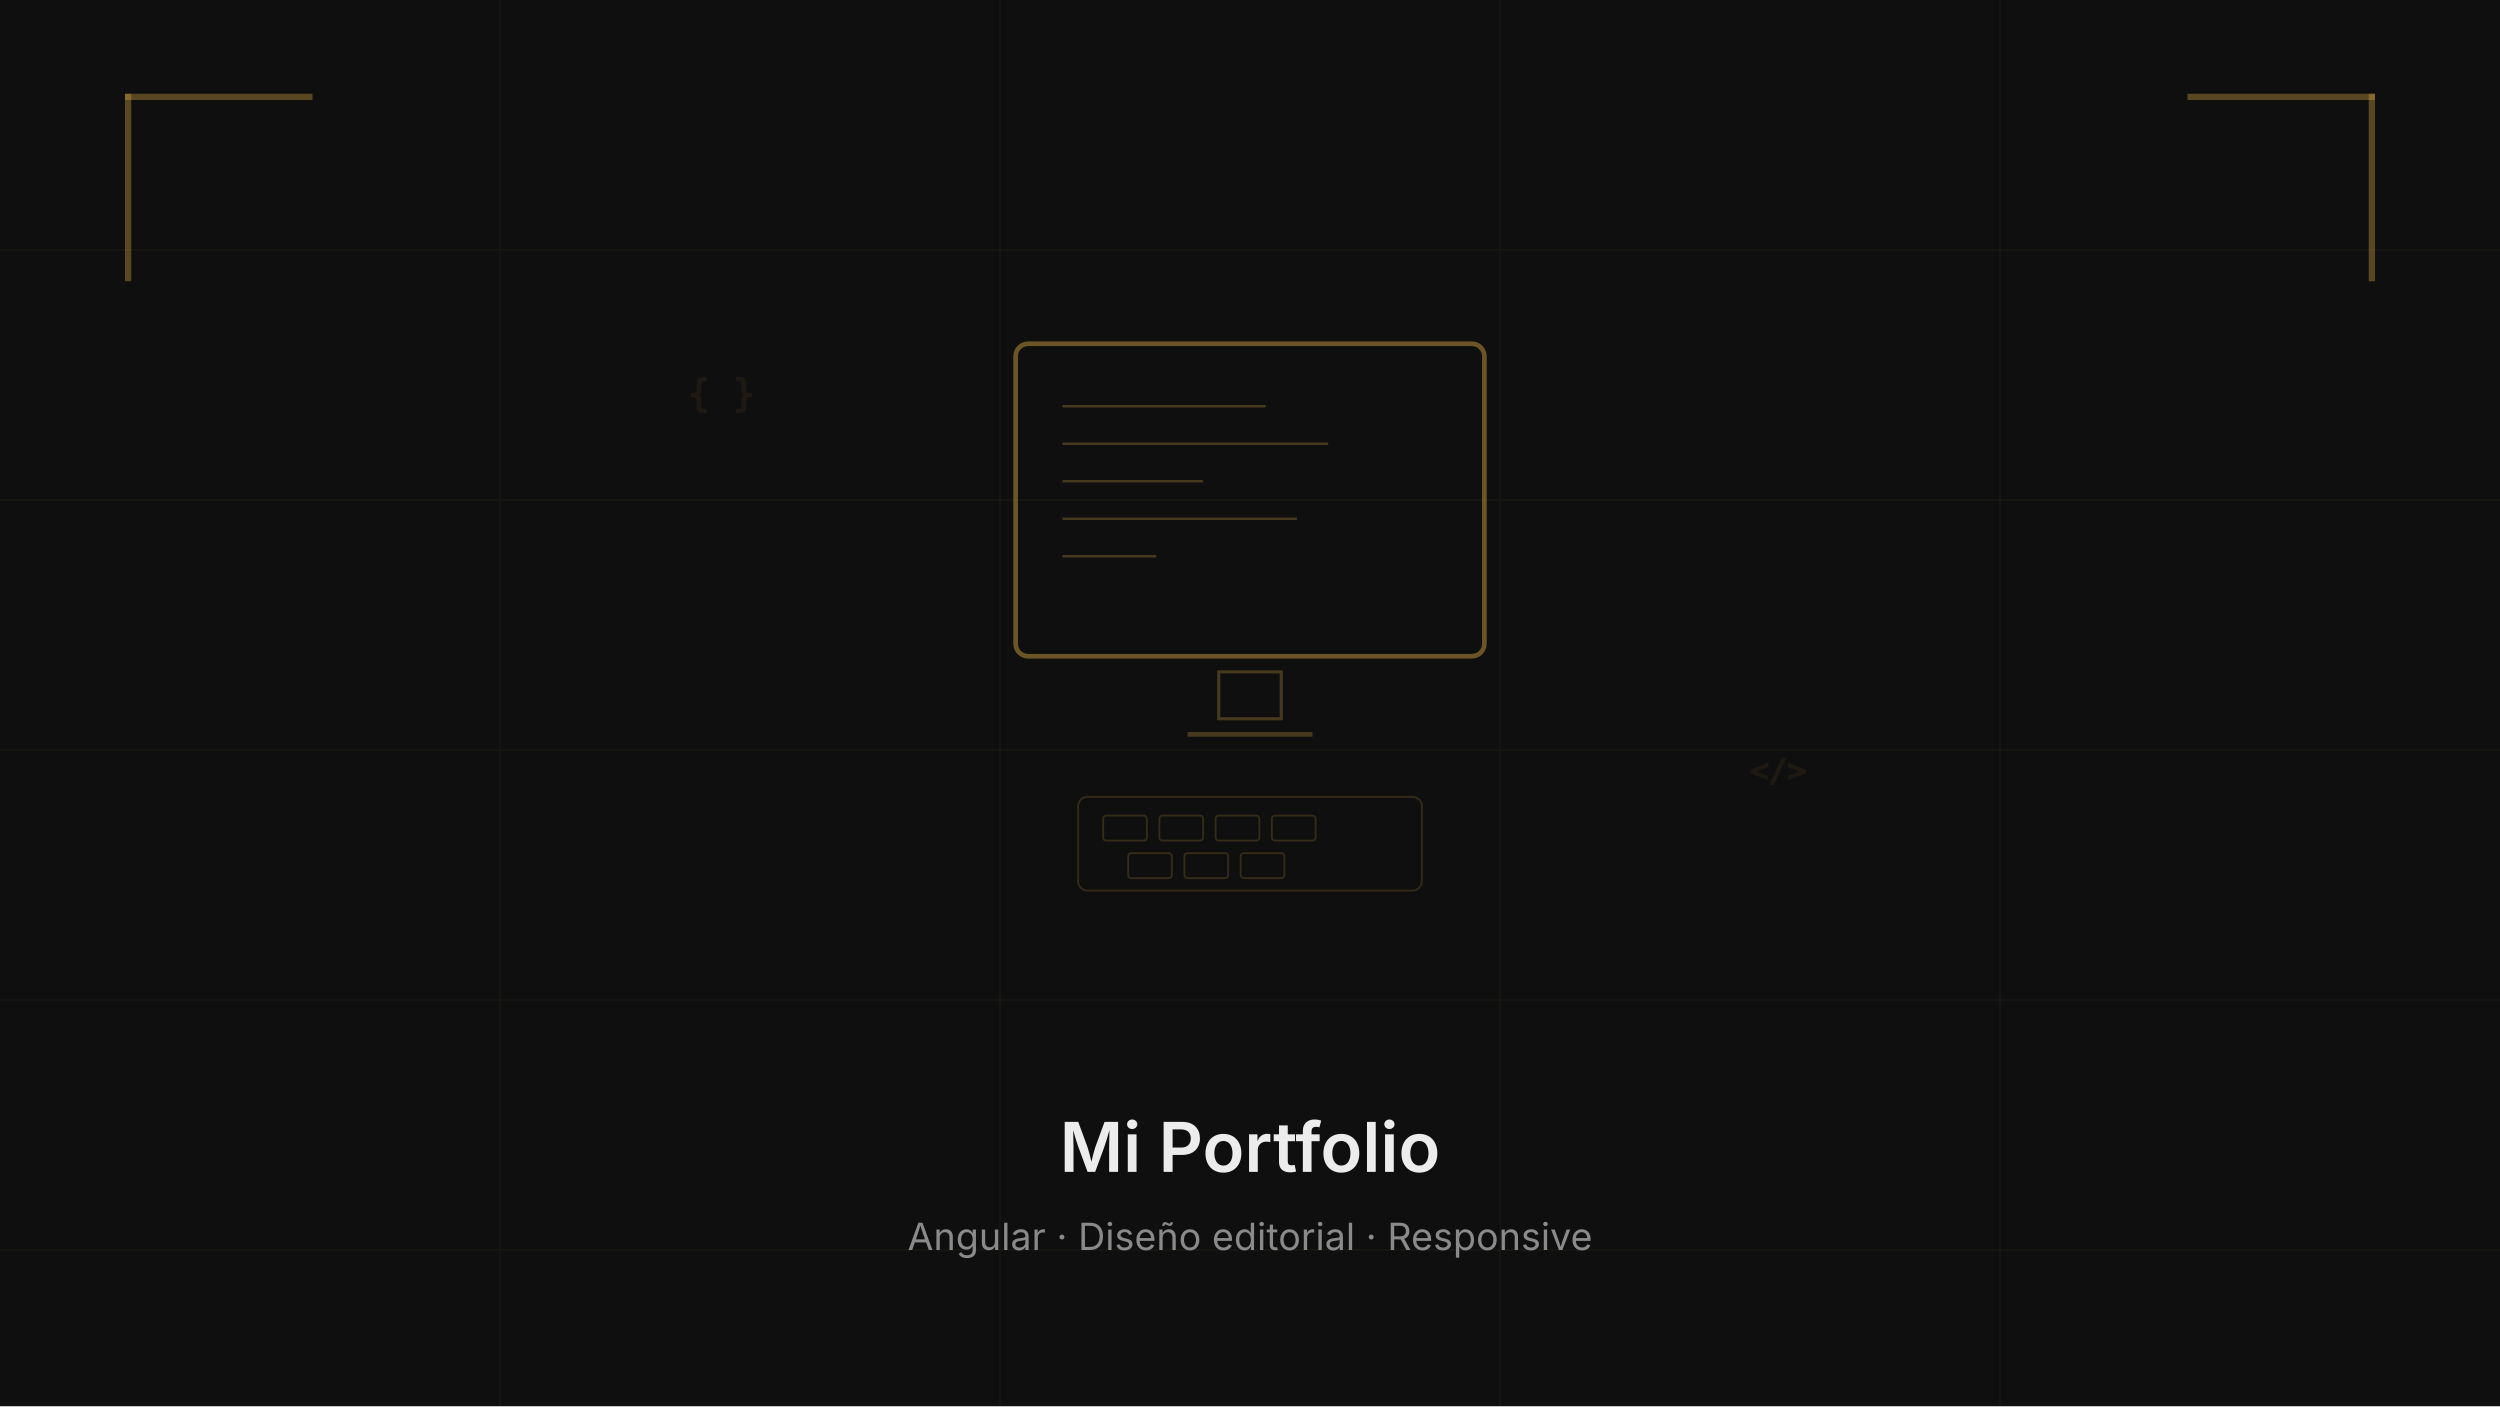
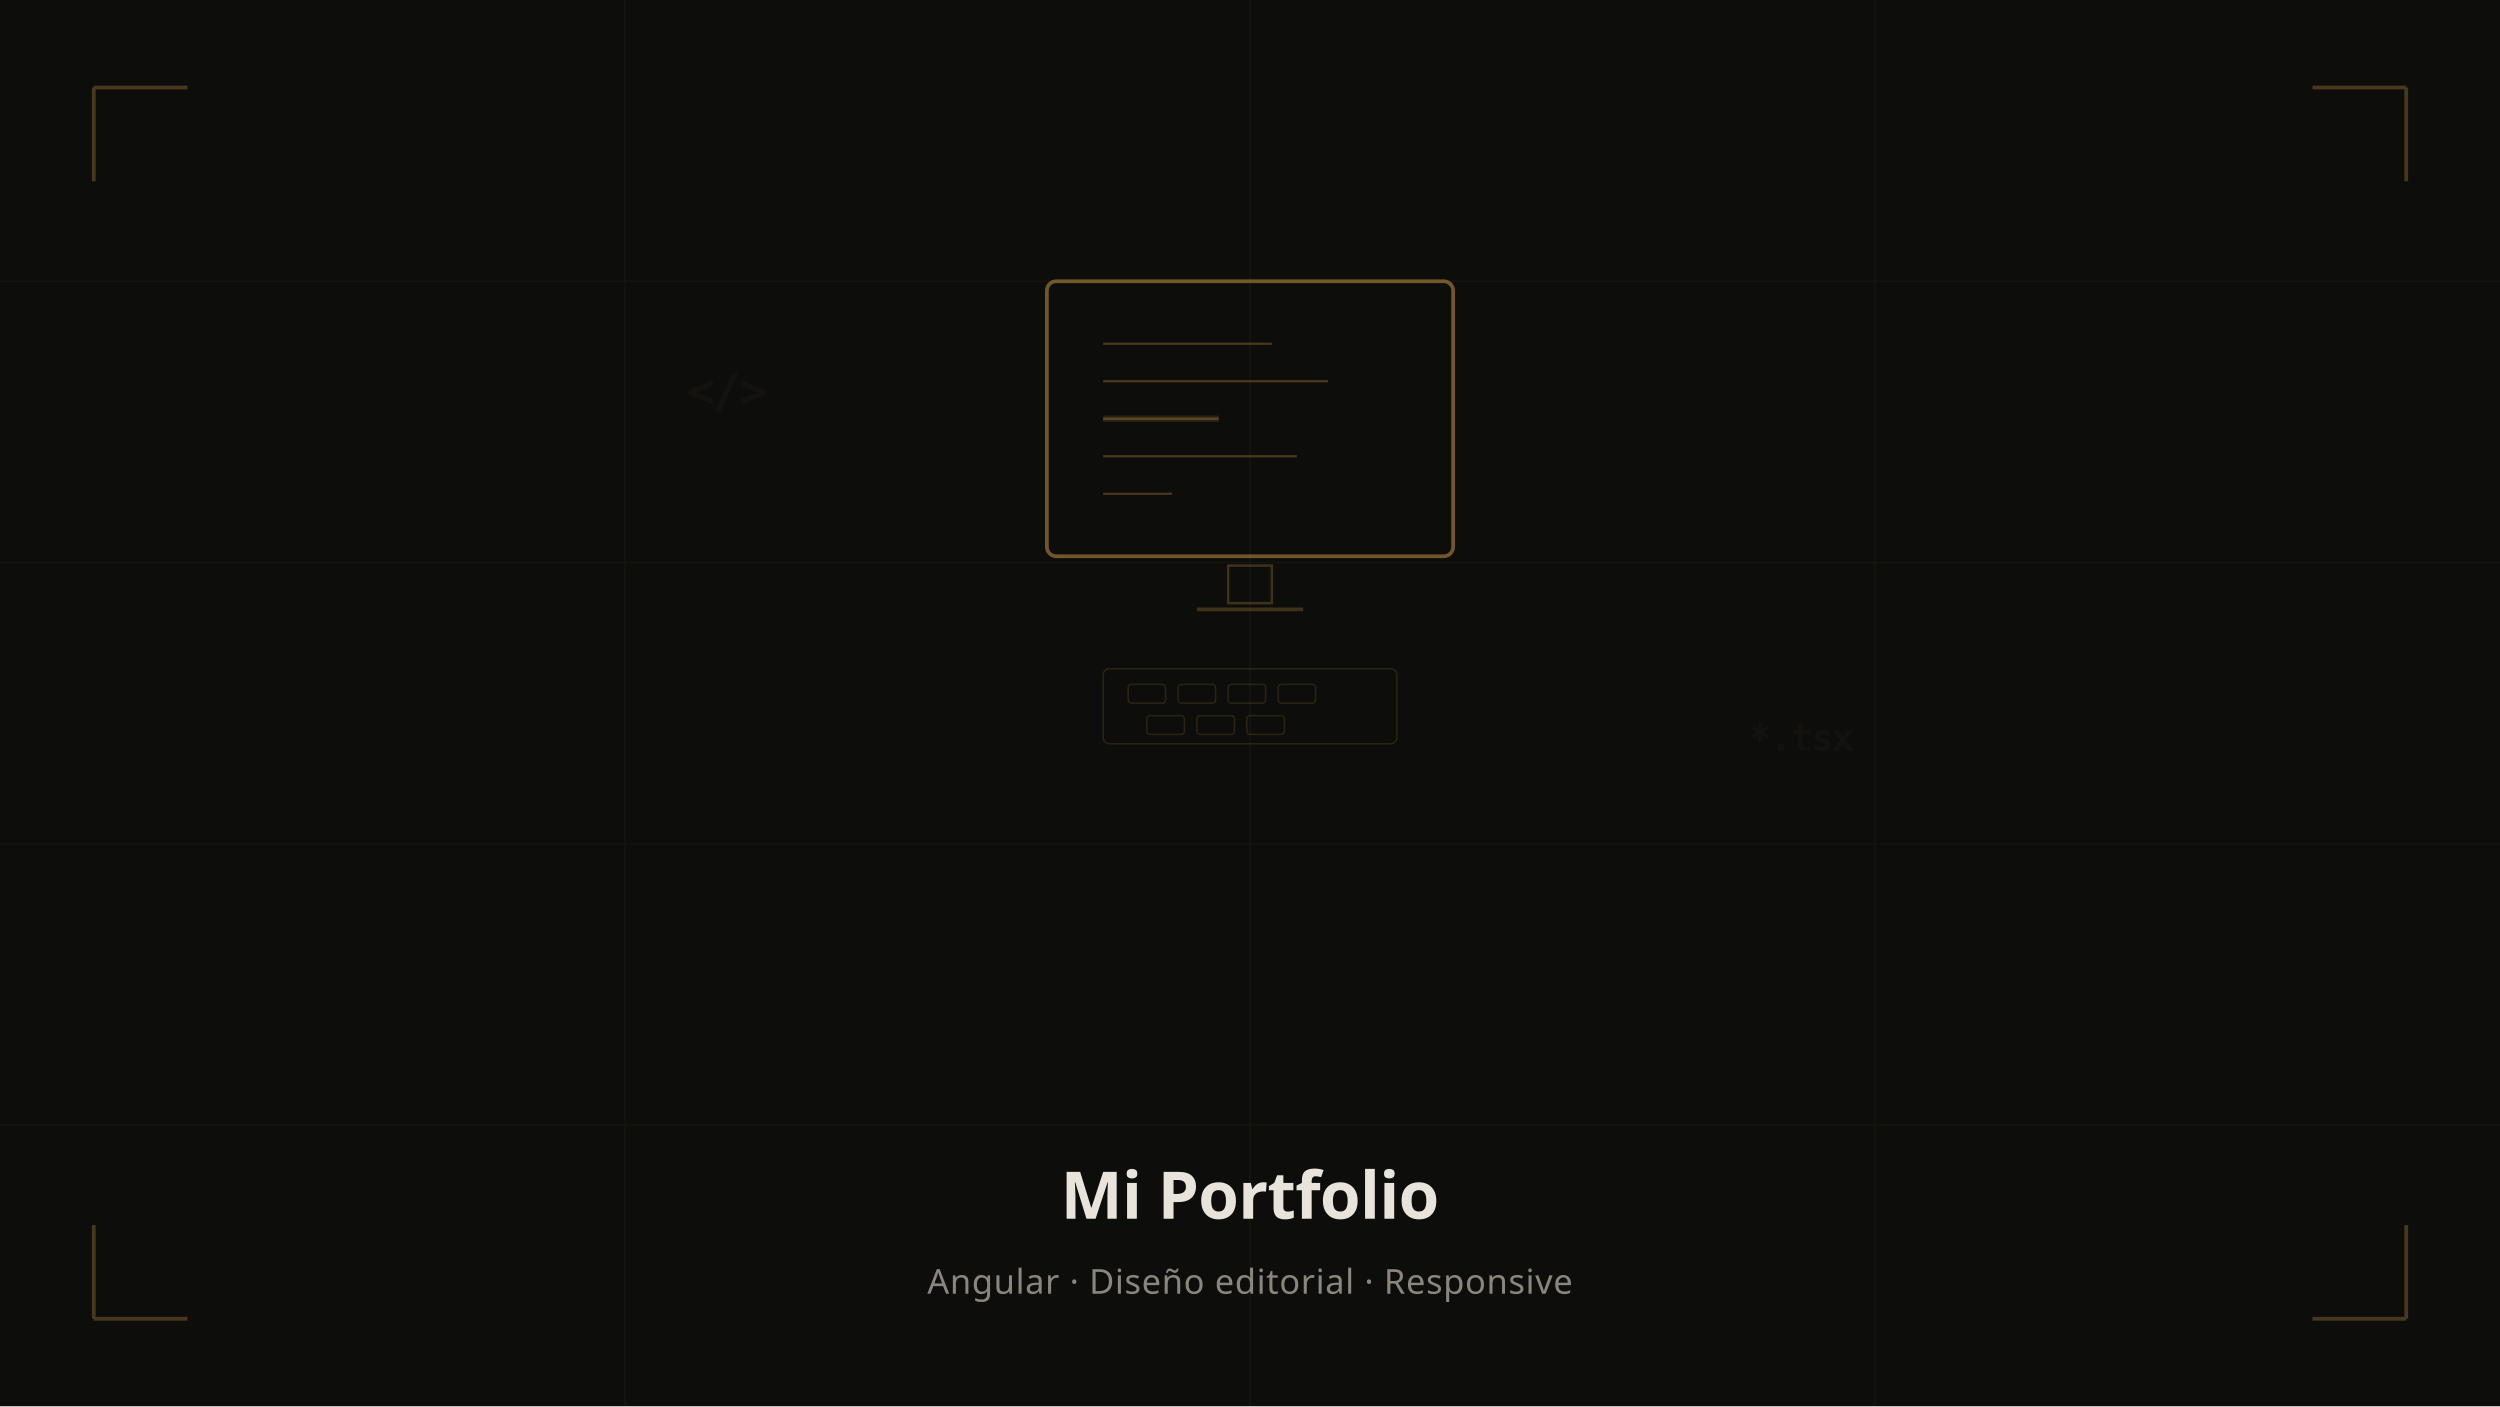
<svg xmlns="http://www.w3.org/2000/svg" width="800" height="450" viewBox="0 0 800 450">
-   <rect width="800" height="450" fill="#0f0f0f" />
-   <g opacity="0.06" stroke="#c89b3c" stroke-width="0.5">
-     <line x1="0" y1="80" x2="800" y2="80" />
-     <line x1="0" y1="160" x2="800" y2="160" />
-     <line x1="0" y1="240" x2="800" y2="240" />
-     <line x1="0" y1="320" x2="800" y2="320" />
-     <line x1="0" y1="400" x2="800" y2="400" />
-     <line x1="160" y1="0" x2="160" y2="450" />
-     <line x1="320" y1="0" x2="320" y2="450" />
-     <line x1="480" y1="0" x2="480" y2="450" />
-     <line x1="640" y1="0" x2="640" y2="450" />
+   <rect width="800" height="450" fill="#0d0d0b" />
+   <g opacity="0.05" stroke="#d4a047" stroke-width="0.4">
+     <line x1="0" y1="90" x2="800" y2="90" />
+     <line x1="0" y1="180" x2="800" y2="180" />
+     <line x1="0" y1="270" x2="800" y2="270" />
+     <line x1="0" y1="360" x2="800" y2="360" />
+     <line x1="200" y1="0" x2="200" y2="450" />
+     <line x1="400" y1="0" x2="400" y2="450" />
+     <line x1="600" y1="0" x2="600" y2="450" />
  </g>
-   <rect x="40" y="30" width="60" height="2" fill="#c89b3c" opacity="0.4" />
-   <rect x="40" y="30" width="2" height="60" fill="#c89b3c" opacity="0.4" />
-   <rect x="758" y="30" width="2" height="60" fill="#c89b3c" opacity="0.4" />
-   <rect x="700" y="30" width="60" height="2" fill="#c89b3c" opacity="0.4" />
-   <g transform="translate(325, 110)" fill="none" stroke="#c89b3c">
-     <rect x="0" y="0" width="150" height="100" rx="4" stroke-width="1.5" opacity="0.5" />
-     <g stroke-width="0.8" opacity="0.3">
-       <line x1="15" y1="20" x2="80" y2="20" />
-       <line x1="15" y1="32" x2="100" y2="32" />
-       <line x1="15" y1="44" x2="60" y2="44" />
-       <line x1="15" y1="56" x2="90" y2="56" />
-       <line x1="15" y1="68" x2="45" y2="68" />
+   <path d="M30,28 h30 M30,28 v30" stroke="#d4a047" stroke-width="1.2" fill="none" opacity="0.3" />
+   <path d="M770,28 h-30 M770,28 v30" stroke="#d4a047" stroke-width="1.2" fill="none" opacity="0.3" />
+   <path d="M30,422 h30 M30,422 v-30" stroke="#d4a047" stroke-width="1.2" fill="none" opacity="0.3" />
+   <path d="M770,422 h-30 M770,422 v-30" stroke="#d4a047" stroke-width="1.2" fill="none" opacity="0.3" />
+   <g transform="translate(335, 90)" stroke="#d4a047" fill="none">
+     <rect x="0" y="0" width="130" height="88" rx="3" stroke-width="1.2" opacity="0.5" />
+     <g stroke-width="0.7" opacity="0.3">
+       <line x1="18" y1="20" x2="72" y2="20" />
+       <line x1="18" y1="32" x2="90" y2="32" />
+       <line x1="18" y1="44" x2="55" y2="44" />
+       <line x1="18" y1="56" x2="80" y2="56" />
+       <line x1="18" y1="68" x2="40" y2="68" />
    </g>
-     <line x1="14" y1="44" x2="14" y2="44" stroke-width="3" stroke="#c89b3c" opacity="0.4" />
-     <rect x="65" y="105" width="20" height="15" stroke-width="1" opacity="0.3" />
-     <path d="M55,125 L95,125" stroke-width="1.5" opacity="0.3" />
-     <g transform="translate(0, 145)" stroke-width="0.6" opacity="0.2">
-       <rect x="20" y="0" width="110" height="30" rx="3" />
-       <rect x="28" y="6" width="14" height="8" rx="1" />
-       <rect x="46" y="6" width="14" height="8" rx="1" />
-       <rect x="64" y="6" width="14" height="8" rx="1" />
-       <rect x="82" y="6" width="14" height="8" rx="1" />
-       <rect x="36" y="18" width="14" height="8" rx="1" />
-       <rect x="54" y="18" width="14" height="8" rx="1" />
-       <rect x="72" y="18" width="14" height="8" rx="1" />
+     <line x1="18" y1="44" x2="55" y2="44" stroke-width="2" stroke="#d4a047" stroke-opacity="0.15" />
+     <rect x="58" y="91" width="14" height="12" stroke-width="0.8" opacity="0.25" />
+     <path d="M48,105 L82,105" stroke-width="1.2" opacity="0.25" />
+     <g transform="translate(0, 124)" stroke-width="0.5" opacity="0.15">
+       <rect x="18" y="0" width="94" height="24" rx="2" />
+       <rect x="26" y="5" width="12" height="6" rx="1" />
+       <rect x="42" y="5" width="12" height="6" rx="1" />
+       <rect x="58" y="5" width="12" height="6" rx="1" />
+       <rect x="74" y="5" width="12" height="6" rx="1" />
+       <rect x="32" y="15" width="12" height="6" rx="1" />
+       <rect x="48" y="15" width="12" height="6" rx="1" />
+       <rect x="64" y="15" width="12" height="6" rx="1" />
    </g>
  </g>
-   <g stroke="#c89b3c" stroke-width="0.5" opacity="0.08">
-     <text x="220" y="130" font-family="monospace" font-size="12" fill="#c89b3c">{ }</text>
-     <text x="560" y="250" font-family="monospace" font-size="10" fill="#c89b3c">&lt;/&gt;</text>
+   <g stroke="#d4a047" stroke-width="0.5" opacity="0.04">
+     <text x="220" y="130" font-family="'Space Grotesk', monospace" font-size="14" fill="#d4a047">&lt;/&gt;</text>
+     <text x="560" y="240" font-family="'Space Grotesk', monospace" font-size="11" fill="#d4a047">*.tsx</text>
  </g>
-   <text x="400" y="375" font-family="'Inter', system-ui, sans-serif" font-size="22" fill="#ececec" text-anchor="middle" font-weight="600" letter-spacing="0.02">Mi Portfolio</text>
-   <text x="400" y="400" font-family="'Inter', system-ui, sans-serif" font-size="12" fill="#8a8a8a" text-anchor="middle" letter-spacing="0.04">Angular · Diseño editorial · Responsive</text>
+   <text x="400" y="390" font-family="'Space Grotesk', system-ui, sans-serif" font-size="21" fill="#e8e4dc" text-anchor="middle" font-weight="600" letter-spacing="-0.01em">Mi Portfolio</text>
+   <text x="400" y="414" font-family="'Space Grotesk', system-ui, sans-serif" font-size="11" fill="#8a867e" text-anchor="middle" letter-spacing="0.02em">Angular · Diseño editorial · Responsive</text>
</svg>
